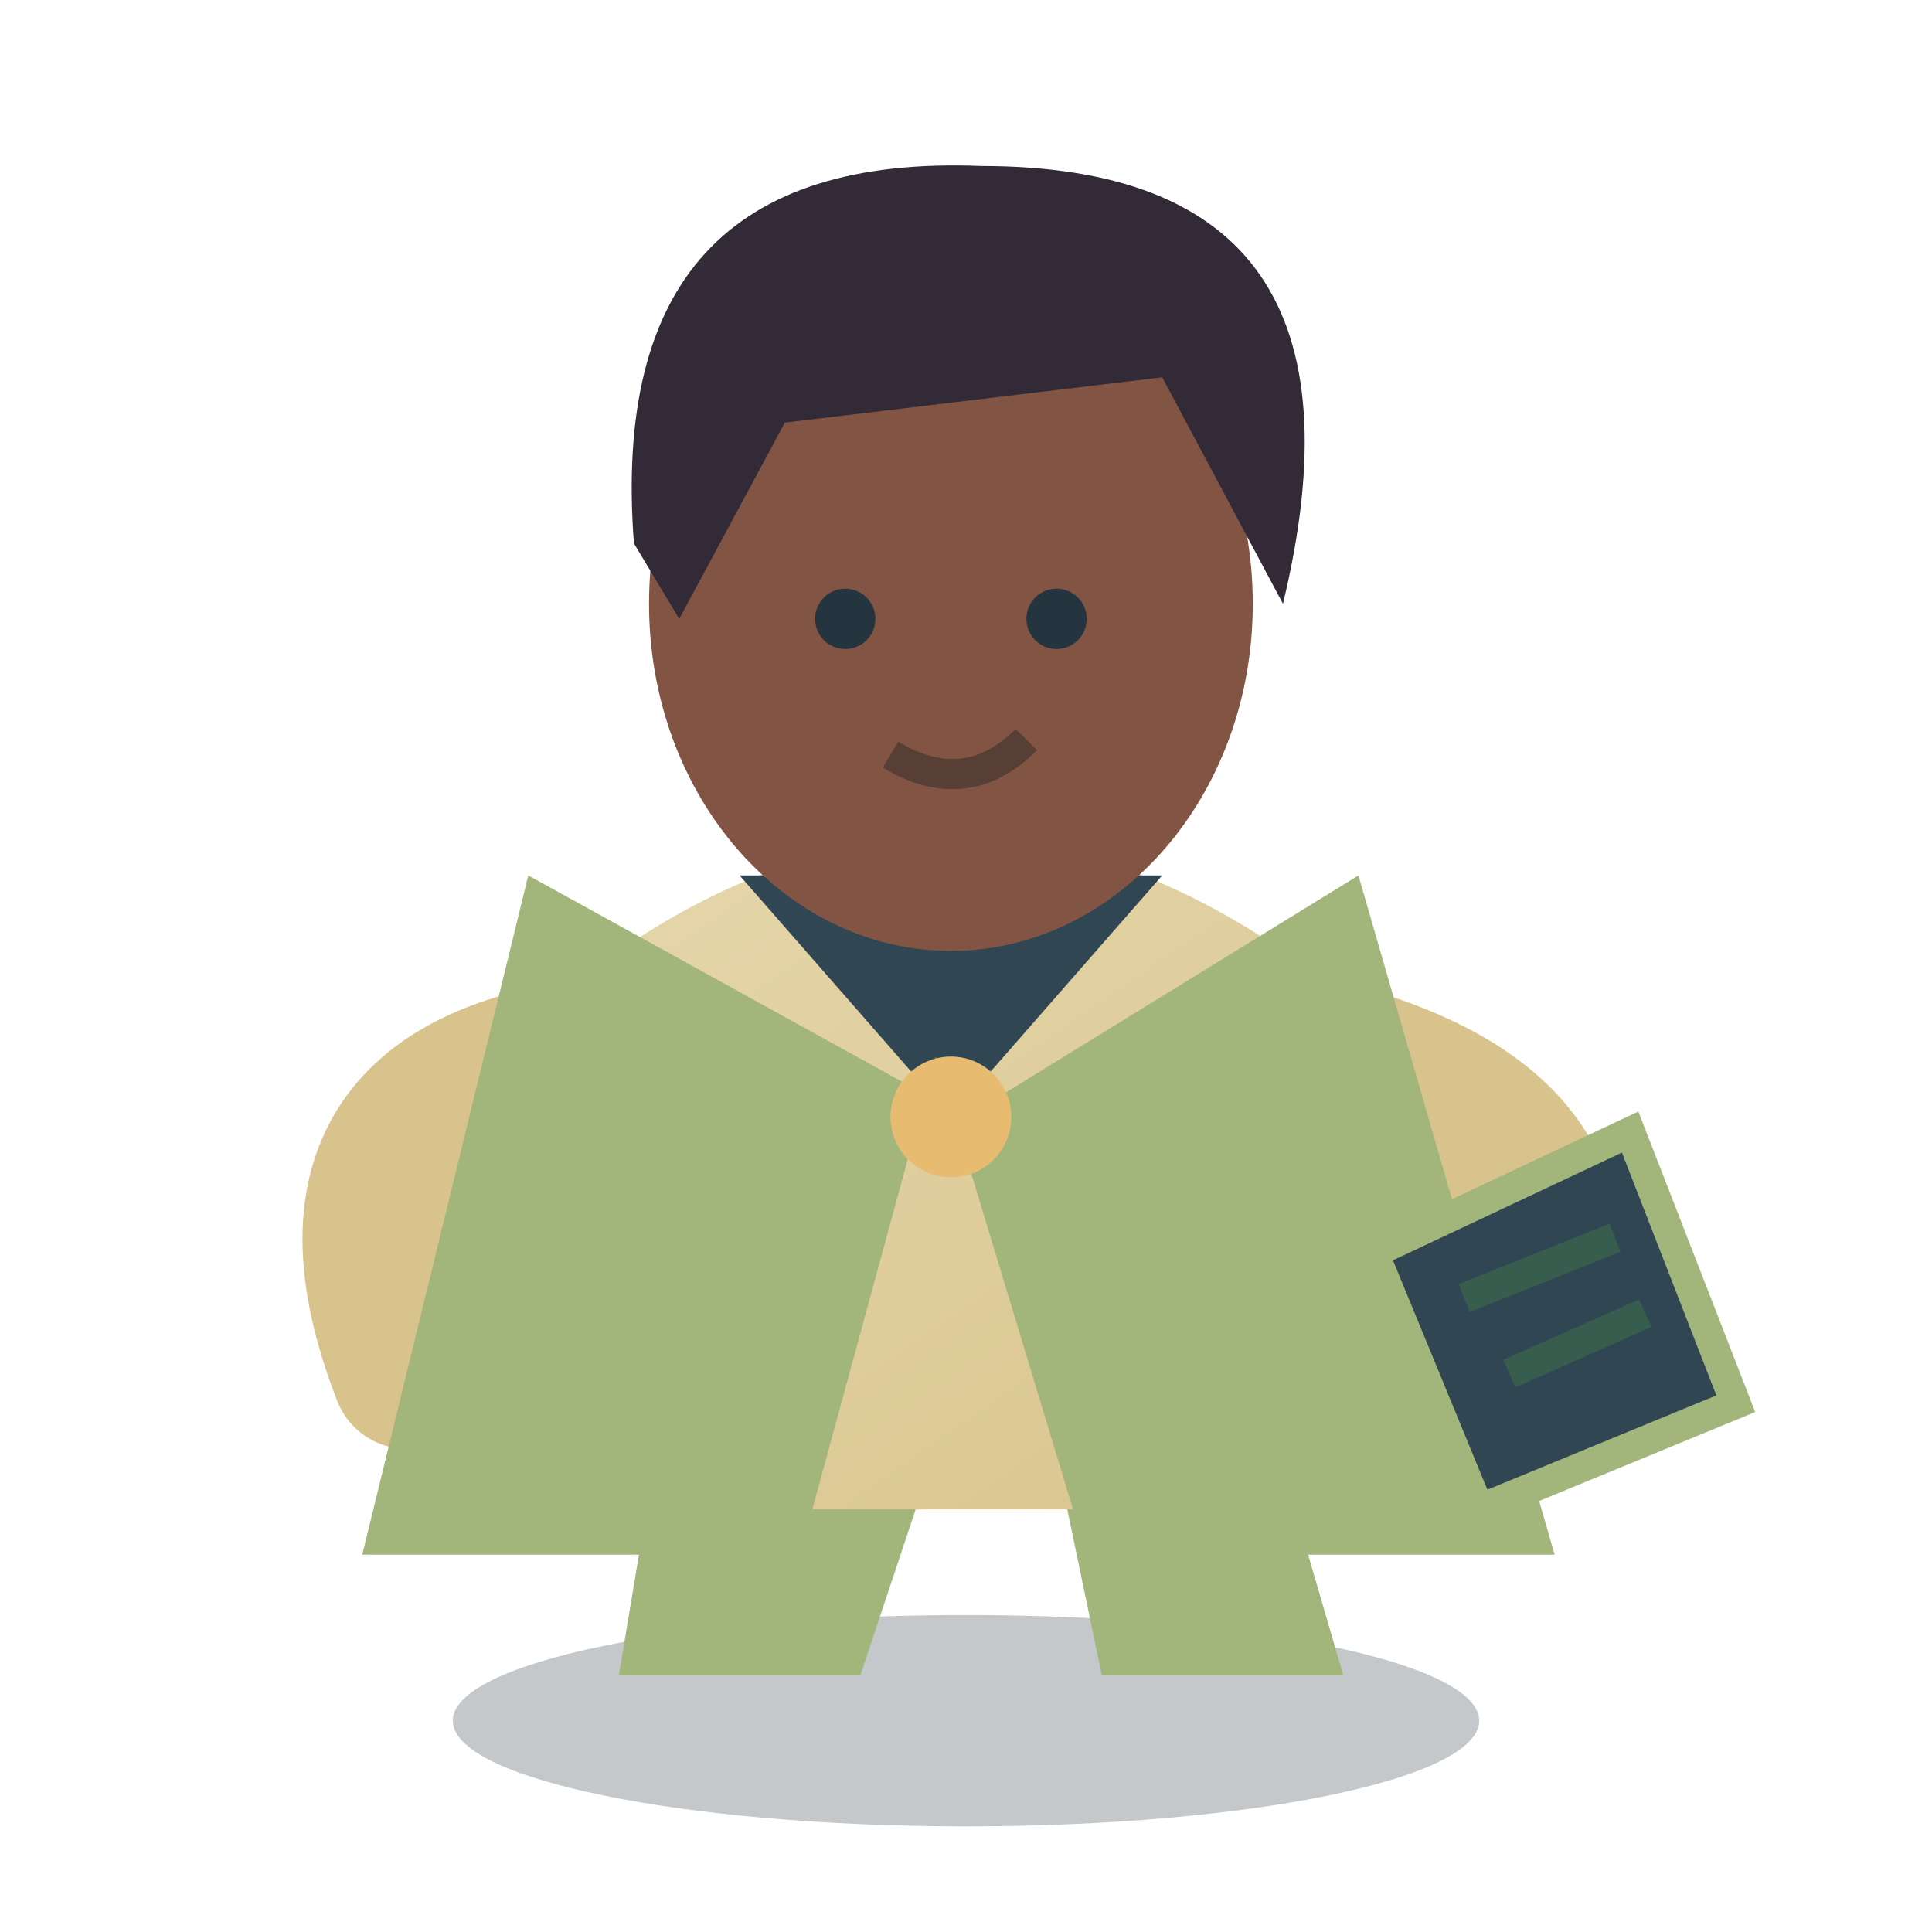
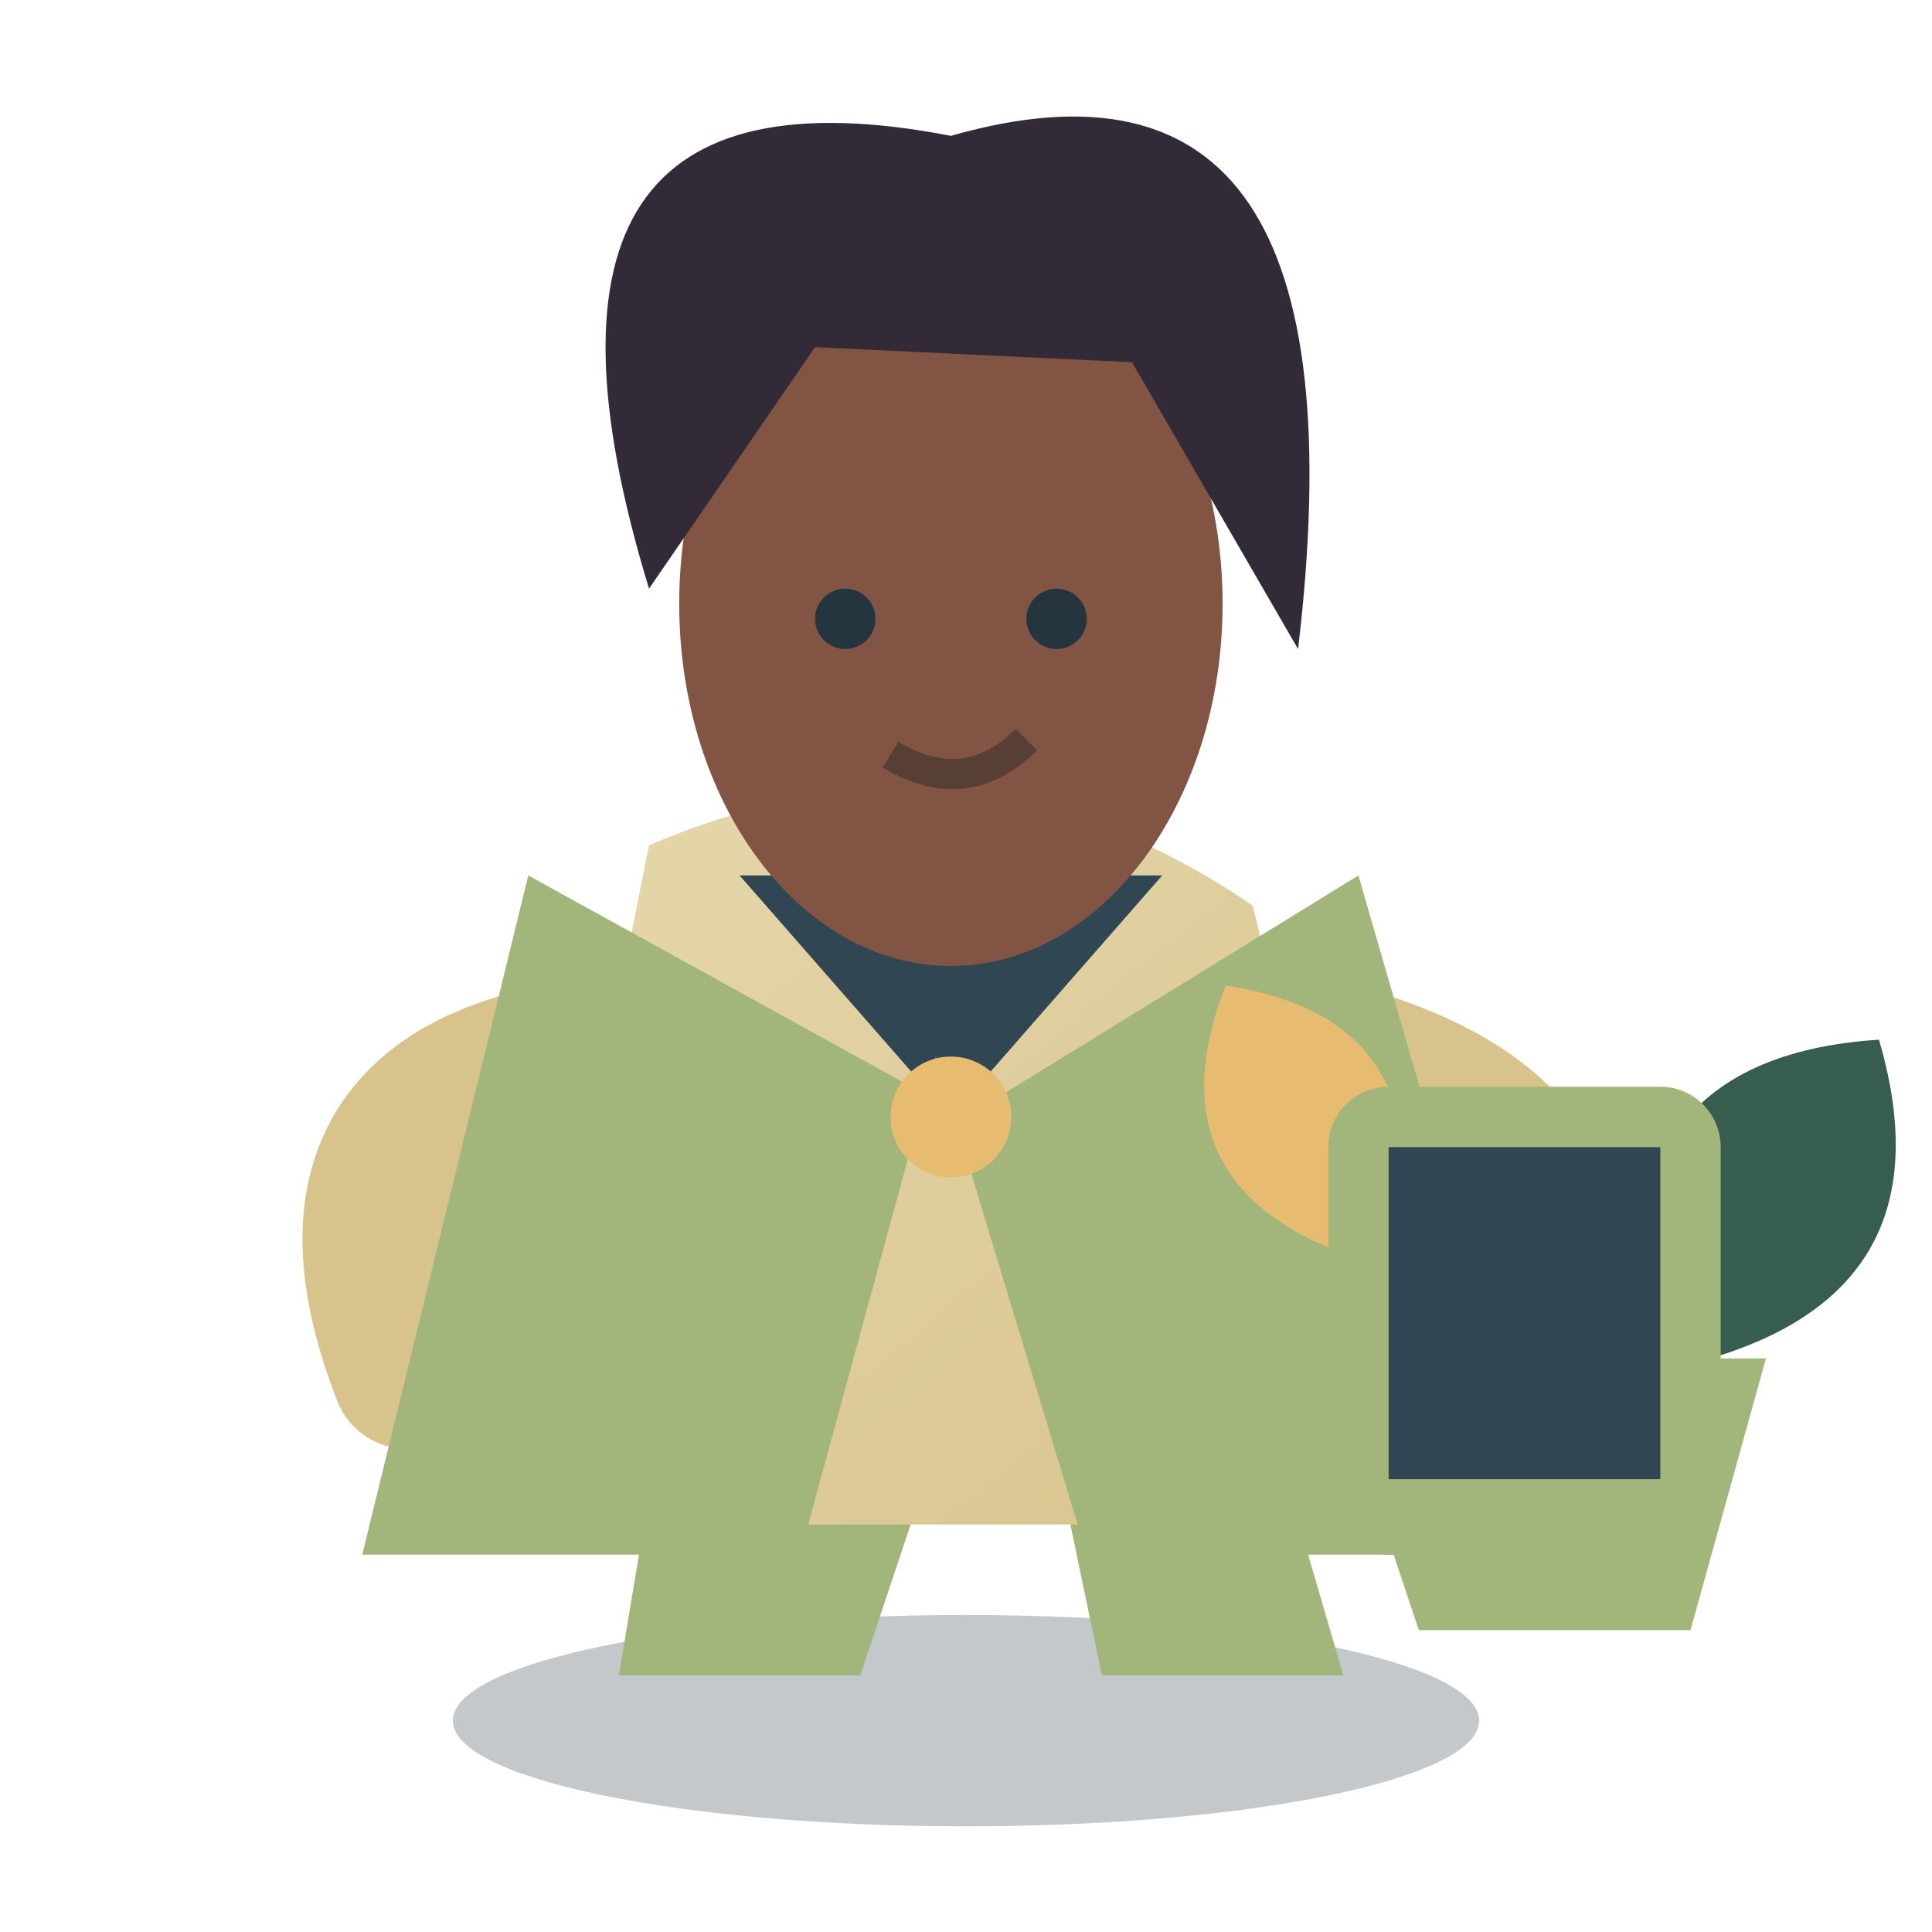
<svg xmlns="http://www.w3.org/2000/svg" width="128" height="128" viewBox="0 0 128 128">
  <defs>
    <linearGradient id="body4" x1="0" y1="0" x2="1" y2="1">
      <stop offset="0" stop-color="#e6d8ad" />
      <stop offset="1" stop-color="#d8c38c" />
    </linearGradient>
  </defs>
  <ellipse cx="64" cy="114" rx="34" ry="7" fill="#091726" opacity=".24" />
  <path d="M45 87l-4 24h16l8-24M68 87l5 24h16l-7-24" fill="#A2B67C" />
  <path d="M38 70Q20 73 27 91M88 70q19 5 13 20" stroke="#d8c38c" stroke-width="10" fill="none" stroke-linecap="round" />
-   <path d="M32 100l9-37q22-15 44 0l12 37z" fill="url(#body4)" />
+   <path d="M34 101l9-45q21-9 40 4l10 41z" fill="url(#body4)" />
  <path d="M49 58l14 16 14-16" fill="#314653" />
-   <ellipse cx="63" cy="40" rx="20" ry="23" fill="#825443" />
-   <path d="M42 36q-2-26 23-25 27 0 20 29l-8-15-25 3-7 13z" fill="#322b37" />
+   <ellipse cx="63" cy="40" rx="18" ry="24" fill="#825443" />
+   <path d="M43 39q-11-36 20-30 28-8 23 34l-11-19-21-1z" fill="#322b37" />
  <circle cx="56" cy="41" r="2" fill="#243540" />
  <circle cx="70" cy="41" r="2" fill="#243540" />
  <path d="M59 50q5 3 9-1" fill="none" stroke="#573f35" stroke-width="2" />
  <path d="M35 58l-11 45h29l9-33 10 33h31L90 58 64 74z" fill="#A2B67C" />
  <circle cx="63" cy="74" r="4" fill="#E8BC70" />
-   <path d="M91 83l17-8 7 18-17 7z" fill="#314653" stroke="#A2B67C" stroke-width="2" />
-   <path d="M97 86l10-4m-7 9 9-4" stroke="#365D4D" stroke-width="2" />
+   <path d="M0 0Q-12 -12 0 -21.6Q12 -12 0 0Z" fill="#E8BC70" transform="translate(92 84) rotate(-30)" />
+   <path d="M0 0Q-15 -15 0 -27.0Q15 -15 0 0Z" fill="#365D4D" transform="translate(109 91) rotate(35)" />
+   <path d="M88 90h29l-5 18H94z" fill="#A2B67C" />
+   <rect x="88" y="72" width="26" height="31" rx="4" fill="#A2B67C" />
+   <rect x="92" y="76" width="18" height="22" fill="#314653" />
</svg>
